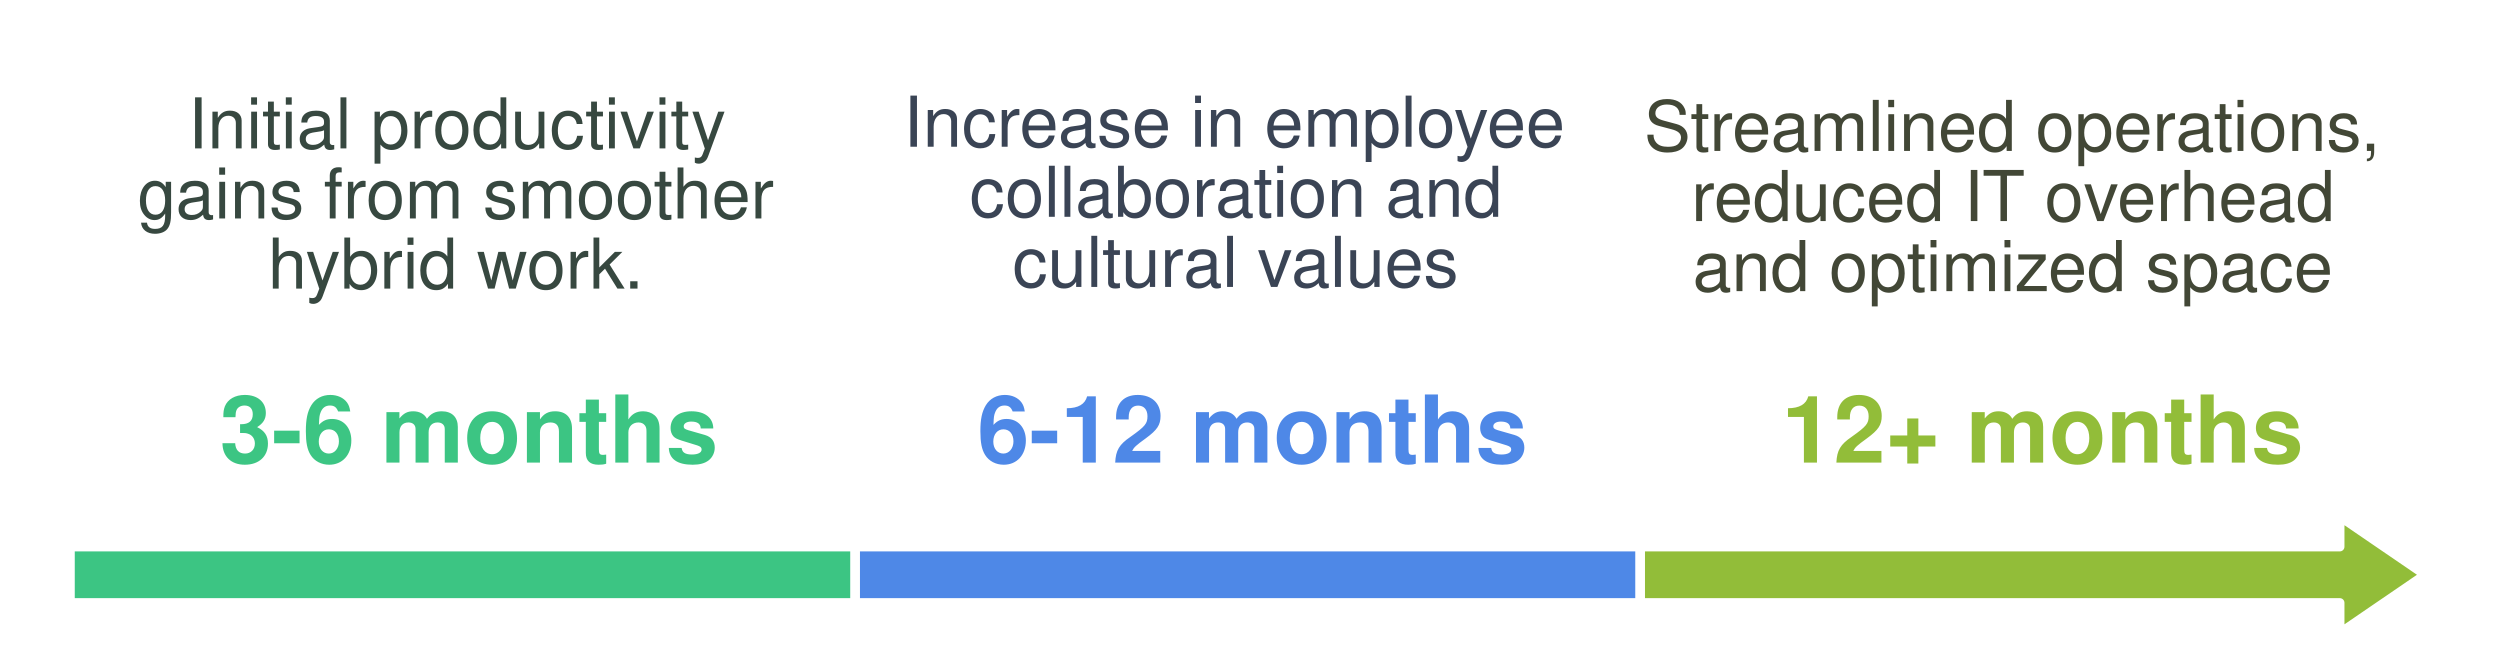
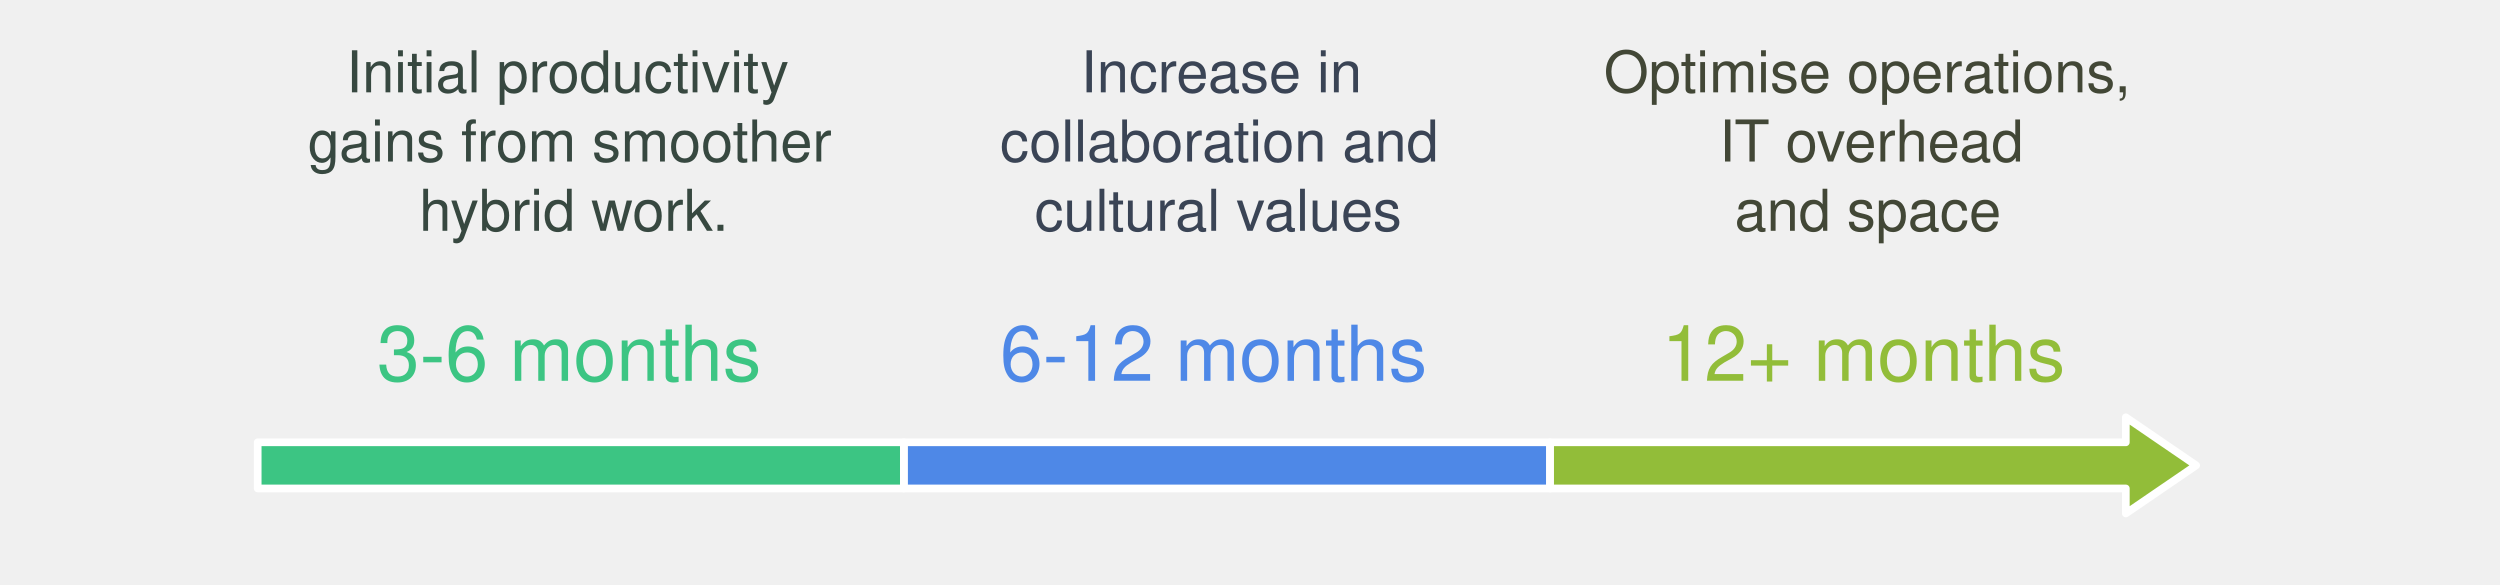
- <svg xmlns="http://www.w3.org/2000/svg" width="100%" height="100%" viewBox="0 0 535 143" version="1.1" xml:space="preserve" style="fill-rule:evenodd;clip-rule:evenodd;stroke-linecap:round;stroke-linejoin:round;">
-   <g transform="matrix(1,0,0,1,-46,-70)">
-     <rect x="0" y="0" width="626" height="230" style="fill:white;" />
-     <g id="items">
-       <g id="blend">
-         <g id="g-root-tf_18gxff8h922a4-fill" transform="matrix(1,0,0,1,-9,-9)">
-           <g id="tf_18gxff8h922a4-fill">
-             <g>
-               <rect x="10" y="10" width="624" height="228" style="fill:white;" />
-             </g>
-           </g>
-         </g>
-         <g id="g-root-1.g-1_fr_htdxlgh90mq0-fill" transform="matrix(1,0,0,1,51,177)">
-           <g id="_1.g-1_fr_htdxlgh90mq0-fill">
-             <g>
-               <rect x="10" y="10" width="168" height="12" style="fill:rgb(60,197,131);" />
-             </g>
-           </g>
-         </g>
-         <g id="g-root-2.g-2_fr_ddkfh0h90nia-fill" transform="matrix(1,0,0,1,219,177)">
-           <g id="_2.g-2_fr_ddkfh0h90nia-fill">
-             <g>
-               <rect x="10" y="10" width="168" height="12" style="fill:rgb(78,136,231);" />
-             </g>
-           </g>
-         </g>
-         <g id="g-root-3.g-3_fr_ddkfh0h90nib-fill" transform="matrix(1,0,0,1,387,170.5)">
-           <g id="_3.g-3_fr_ddkfh0h90nib-fill">
-             <g>
-               <path d="M10,16.5L159.714,16.5L159.714,10L178,22.5L159.714,35L159.714,28.5L10,28.5L10,16.5Z" style="fill:rgb(146,189,57);" />
-             </g>
-           </g>
-         </g>
-         <g transform="matrix(0.943547,0,0,0.943547,77.2984,101.757)">
-           <g id="g-root-tx_shortter_magdw4h90o3y-fill">
-             <g id="tx_shortter_magdw4h90o3y-fill">
-               <g>
-                 <g>
-                   <g>
-                     <g>
-                       <text x="9.478px" y="0px" style="font-family:'Helvetica';font-size:15.897px;fill:rgb(55,72,64);">Initial productivity</text>
-                       <text x="-2.006px" y="15.897px" style="font-family:'Helvetica';font-size:15.897px;fill:rgb(55,72,64);">gains from smoother</text>
-                       <g transform="matrix(15.8975,0,0,15.8975,113.293,31.7949)">
-                                             </g>
-                       <text x="27.596px" y="31.795px" style="font-family:'Helvetica';font-size:15.897px;fill:rgb(55,72,64);">hybrid work.</text>
-                     </g>
-                   </g>
-                 </g>
-               </g>
-             </g>
-           </g>
-         </g>
-         <g id="g-root-tx_mediumte_90vas4h90op4-fill" transform="matrix(1,0,0,1,231,63)">
-           <g id="tx_mediumte_90vas4h90op4-fill">
-             <g>
-               <g>
-                 <g transform="matrix(1,0,0,1,32.0849,38.4003)">
-                   <g>
-                     <text x="-23.763px" y="0px" style="font-family:'Helvetica';font-size:15px;fill:rgb(58,68,85);">Increase in employee</text>
-                     <text x="-9.598px" y="15px" style="font-family:'Helvetica';font-size:15px;fill:rgb(58,68,85);">collaboration and</text>
-                     <g transform="matrix(15,0,0,15,95.4675,30)">
-                                         </g>
-                     <text x="-0.414px" y="30px" style="font-family:'Helvetica';font-size:15px;fill:rgb(58,68,85);">cultural values</text>
-                   </g>
-                 </g>
-               </g>
-             </g>
-           </g>
-         </g>
-         <g transform="matrix(1,0,0,1,413.645,102.304)">
-           <g id="g-root-tx_longterm_73pskh90oi2-fill">
-             <g id="tx_longterm_73pskh90oi2-fill">
-               <g>
-                 <g>
-                   <g>
-                     <g>
-                       <text x="-15.831px" y="0px" style="font-family:'Helvetica';font-size:15px;fill:rgb(66,71,54);">Streamlined operations,</text>
-                       <text x="-5.698px" y="15px" style="font-family:'Helvetica';font-size:15px;fill:rgb(66,71,54);">reduced IT<tspan x="65.742px 69.91px " y="15px 15px "> o</tspan>verhead</text>
-                       <g transform="matrix(15,0,0,15,132.173,30)">
-                                             </g>
-                       <text x="-5.413px" y="30px" style="font-family:'Helvetica';font-size:15px;fill:rgb(66,71,54);">and optimized space</text>
-                     </g>
-                   </g>
-                 </g>
-               </g>
-             </g>
-           </g>
-         </g>
-         <g transform="matrix(1,0,0,1,93.03,169)">
-           <g id="g-root-tx_36months_1cymct0h90n47-fill">
-             <g id="tx_36months_1cymct0h90n47-fill">
-               <g>
-                 <g>
-                   <text x="0px" y="0px" style="font-family:'Helvetica-Bold', 'Helvetica';font-weight:700;font-size:20px;fill:rgb(60,197,131);">3-6 months</text>
-                 </g>
-               </g>
-             </g>
-           </g>
-         </g>
-         <g transform="matrix(1,0,0,1,255.16,169)">
-           <g id="g-root-tx_612month_144urtgh90mx5-fill">
-             <g id="tx_612month_144urtgh90mx5-fill">
-               <g>
-                 <g>
-                   <text x="0px" y="0px" style="font-family:'Helvetica-Bold', 'Helvetica';font-weight:700;font-size:20px;fill:rgb(78,136,231);">6-12 months</text>
-                 </g>
-               </g>
-             </g>
-           </g>
-         </g>
-         <g transform="matrix(1,0,0,1,427.27,169)">
-           <g id="g-root-tx_12months_qv9opgh90nib-fill">
-             <g id="tx_12months_qv9opgh90nib-fill">
-               <g>
-                 <g>
-                   <text x="0px" y="0px" style="font-family:'Helvetica-Bold', 'Helvetica';font-weight:700;font-size:20px;fill:rgb(146,189,57);">12+ months</text>
-                 </g>
-               </g>
-             </g>
-           </g>
-         </g>
-         <g id="g-root-1.g-1_fr_htdxlgh90mq0-stroke" transform="matrix(1,0,0,1,51,177)">
-           <g id="_1.g-1_fr_htdxlgh90mq0-stroke">
-             <g>
-               <rect x="10" y="10" width="168" height="12" style="fill:none;stroke:white;stroke-width:2px;" />
-             </g>
-           </g>
-         </g>
-         <g id="g-root-2.g-2_fr_ddkfh0h90nia-stroke" transform="matrix(1,0,0,1,219,177)">
-           <g id="_2.g-2_fr_ddkfh0h90nia-stroke">
-             <g>
-               <rect x="10" y="10" width="168" height="12" style="fill:none;stroke:white;stroke-width:2px;" />
-             </g>
-           </g>
-         </g>
-         <g id="g-root-3.g-3_fr_ddkfh0h90nib-stroke" transform="matrix(1,0,0,1,387,170.5)">
-           <g id="_3.g-3_fr_ddkfh0h90nib-stroke">
-             <g>
-               <path d="M10,16.5L159.714,16.5L159.714,10L178,22.5L159.714,35L159.714,28.5L10,28.5L10,16.5Z" style="fill:none;stroke:white;stroke-width:2px;" />
-             </g>
-           </g>
-         </g>
-       </g>
-     </g>
+ <svg xmlns="http://www.w3.org/2000/svg" height="152" viewBox="0 0 650 152" width="650">
+   <path d="m67 115h168v12h-168z" fill="#3cc583" fill-rule="evenodd" />
+   <path d="m235 115h168v12h-168z" fill="#4e88e7" fill-rule="evenodd" />
+   <path d="m403 115h149.714v-6.5l18.286 12.5-18.286 12.5v-6.5h-149.714z" fill="#92bd39" fill-rule="evenodd" />
+   <g font-family="Helvetica">
+     <text fill="#374840" font-size="15" x="109" y="60">hybrid work.</text>
+     <text fill="#374840" font-size="15" x="80" y="42">gains from smoother</text>
+     <text fill="#374840" font-size="15" x="90" y="24">Initial productivity</text>
+     <text fill="#3a4455" font-size="15" x="269" y="60">cultural values</text>
+     <text fill="#3a4455" font-size="15" x="260" y="42">collaboration and</text>
+     <text fill="#3a4455" font-size="15" x="281" y="24">Increase in</text>
+     <text fill="#424736" font-size="15" x="451" y="60">and space</text>
+     <text fill="#424736" font-size="15" x="447" y="42">IT overhead</text>
+     <text fill="#424736" font-size="15" x="417" y="24">Optimise operations,</text>
+     <text fill="#3cc583" font-size="20" x="98" y="99">3-6 months</text>
+     <text fill="#4e88e7" font-size="20" x="260" y="99">6-12 months</text>
+     <text fill="#92bd39" font-size="20" x="432" y="99">12+ months</text>
  </g>
+   <path d="m67 115h168v12h-168z" fill="none" stroke="#fff" stroke-linecap="round" stroke-linejoin="round" stroke-width="2" />
+   <path d="m235 115h168v12h-168z" fill="none" stroke="#fff" stroke-linecap="round" stroke-linejoin="round" stroke-width="2" />
+   <path d="m403 115h149.714v-6.5l18.286 12.5-18.286 12.5v-6.5h-149.714z" fill="none" stroke="#fff" stroke-linecap="round" stroke-linejoin="round" stroke-width="2" />
</svg>
